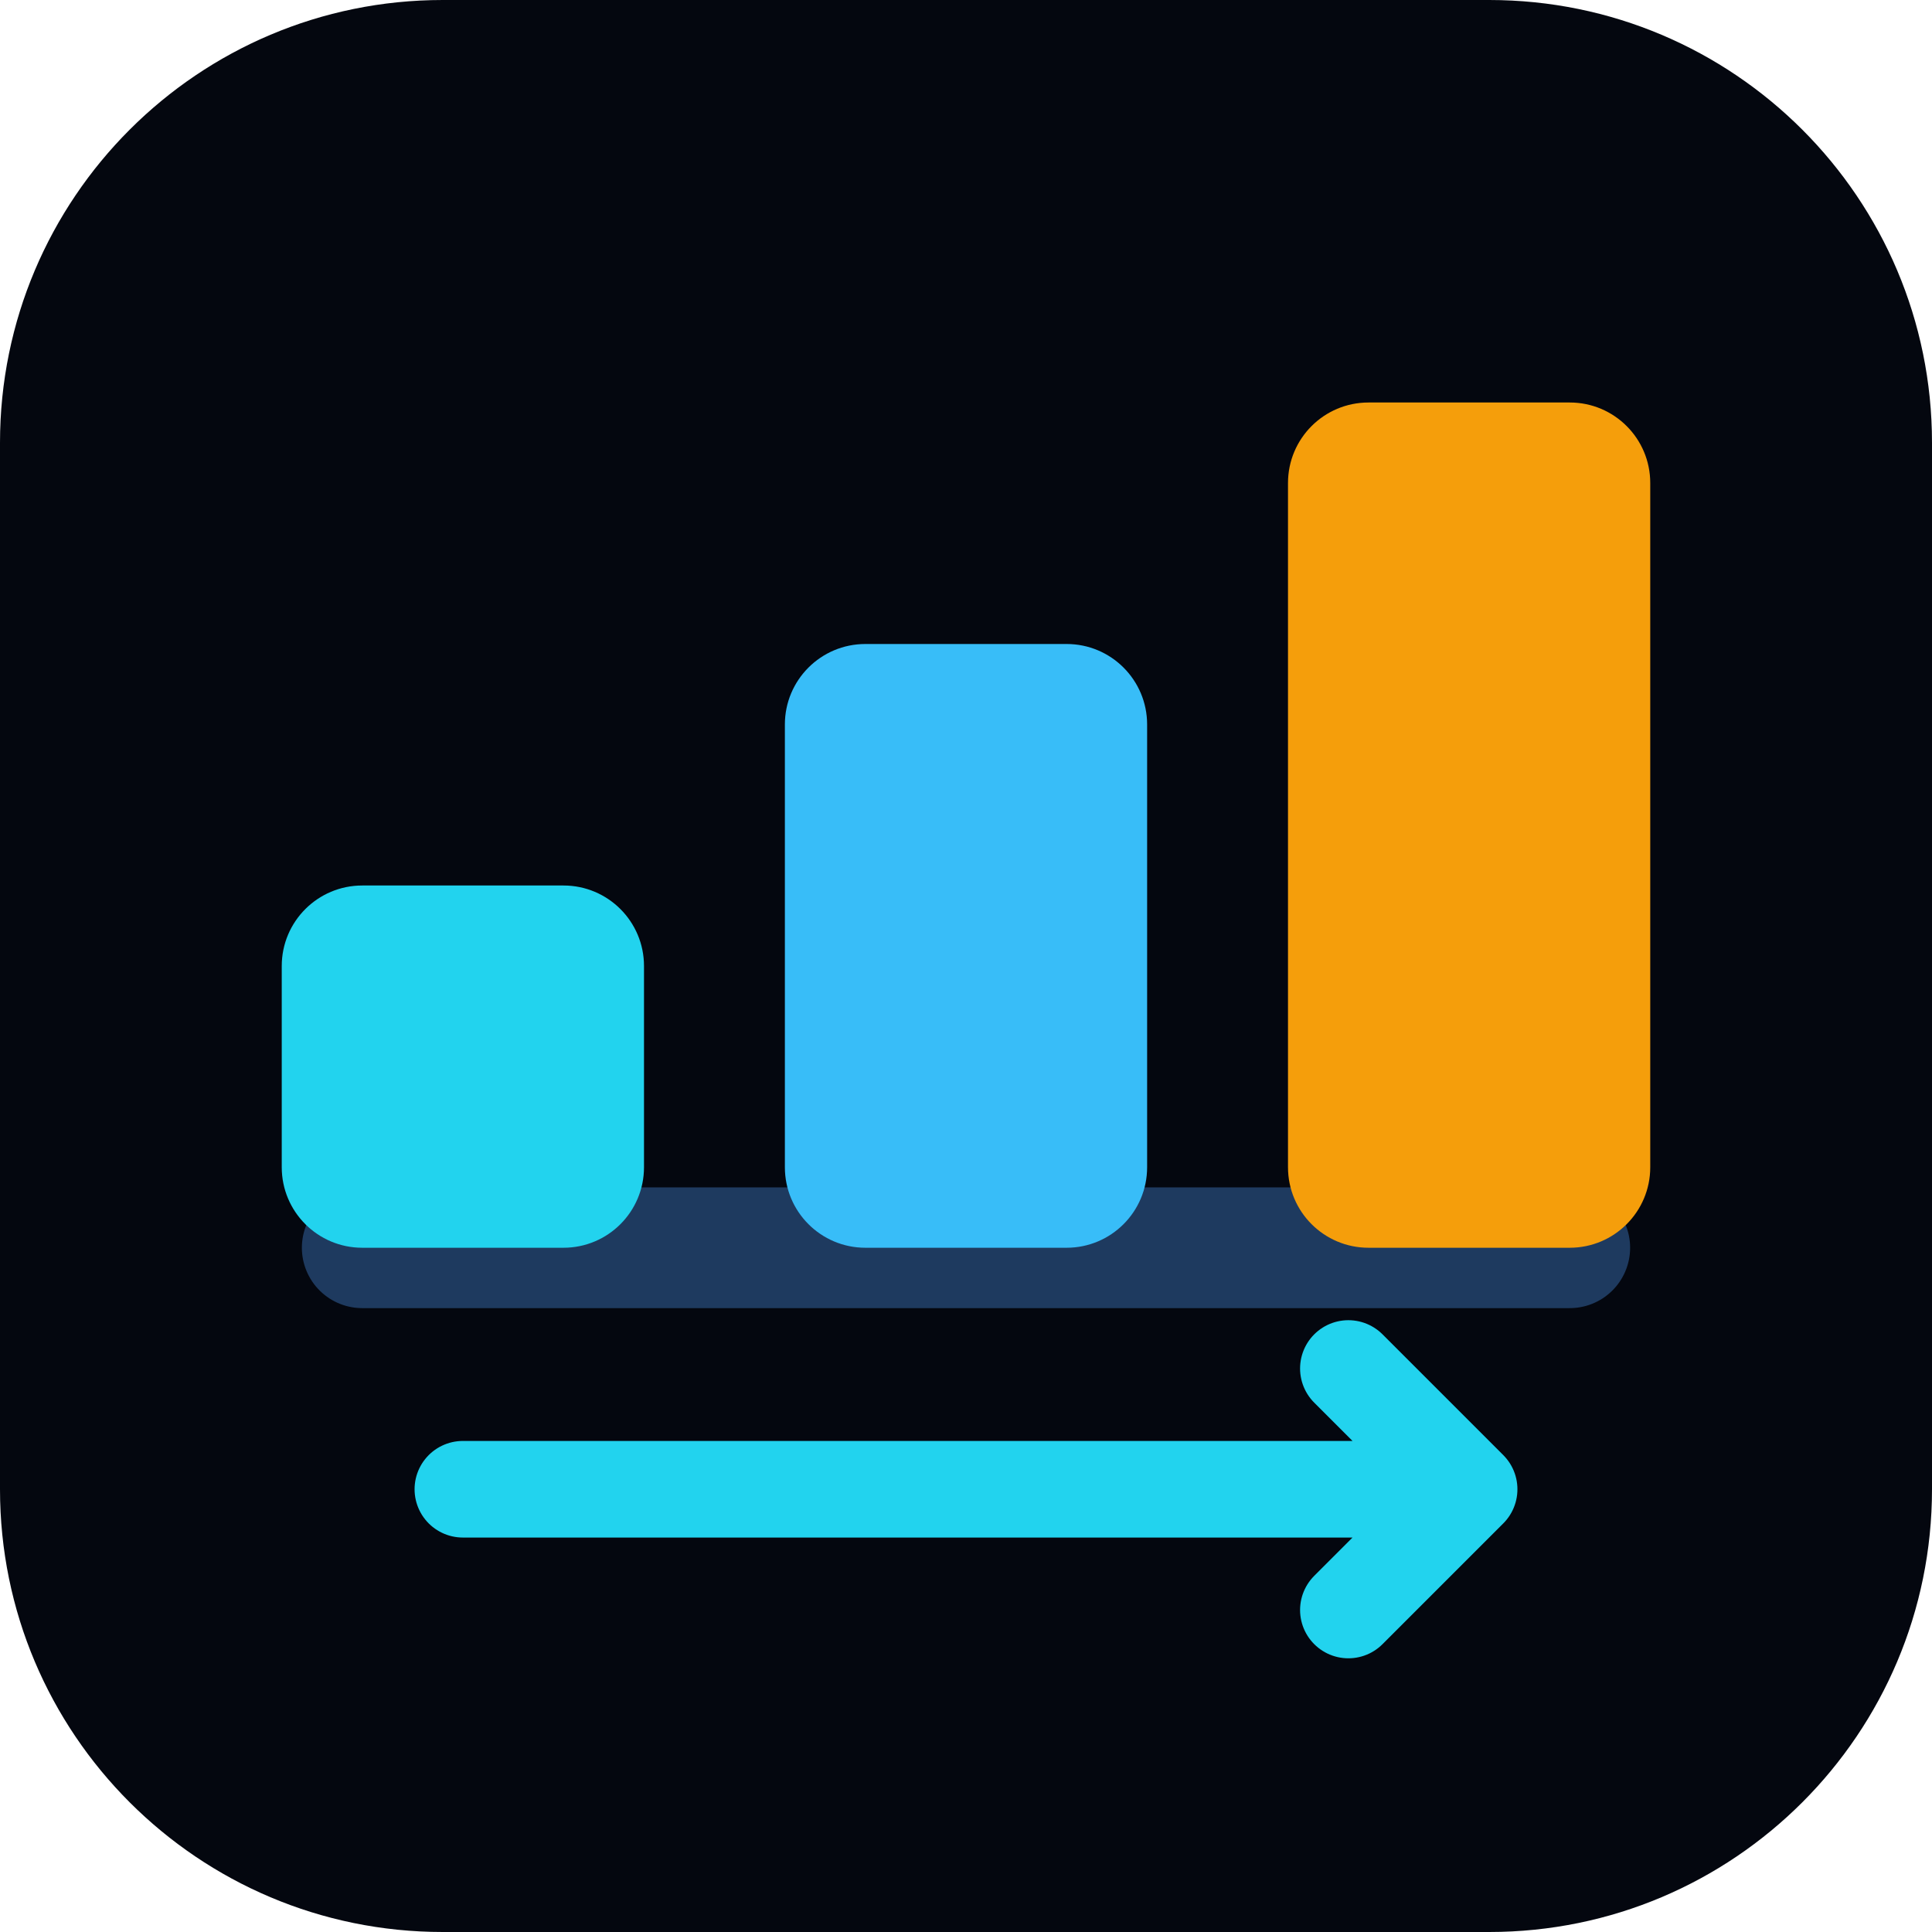
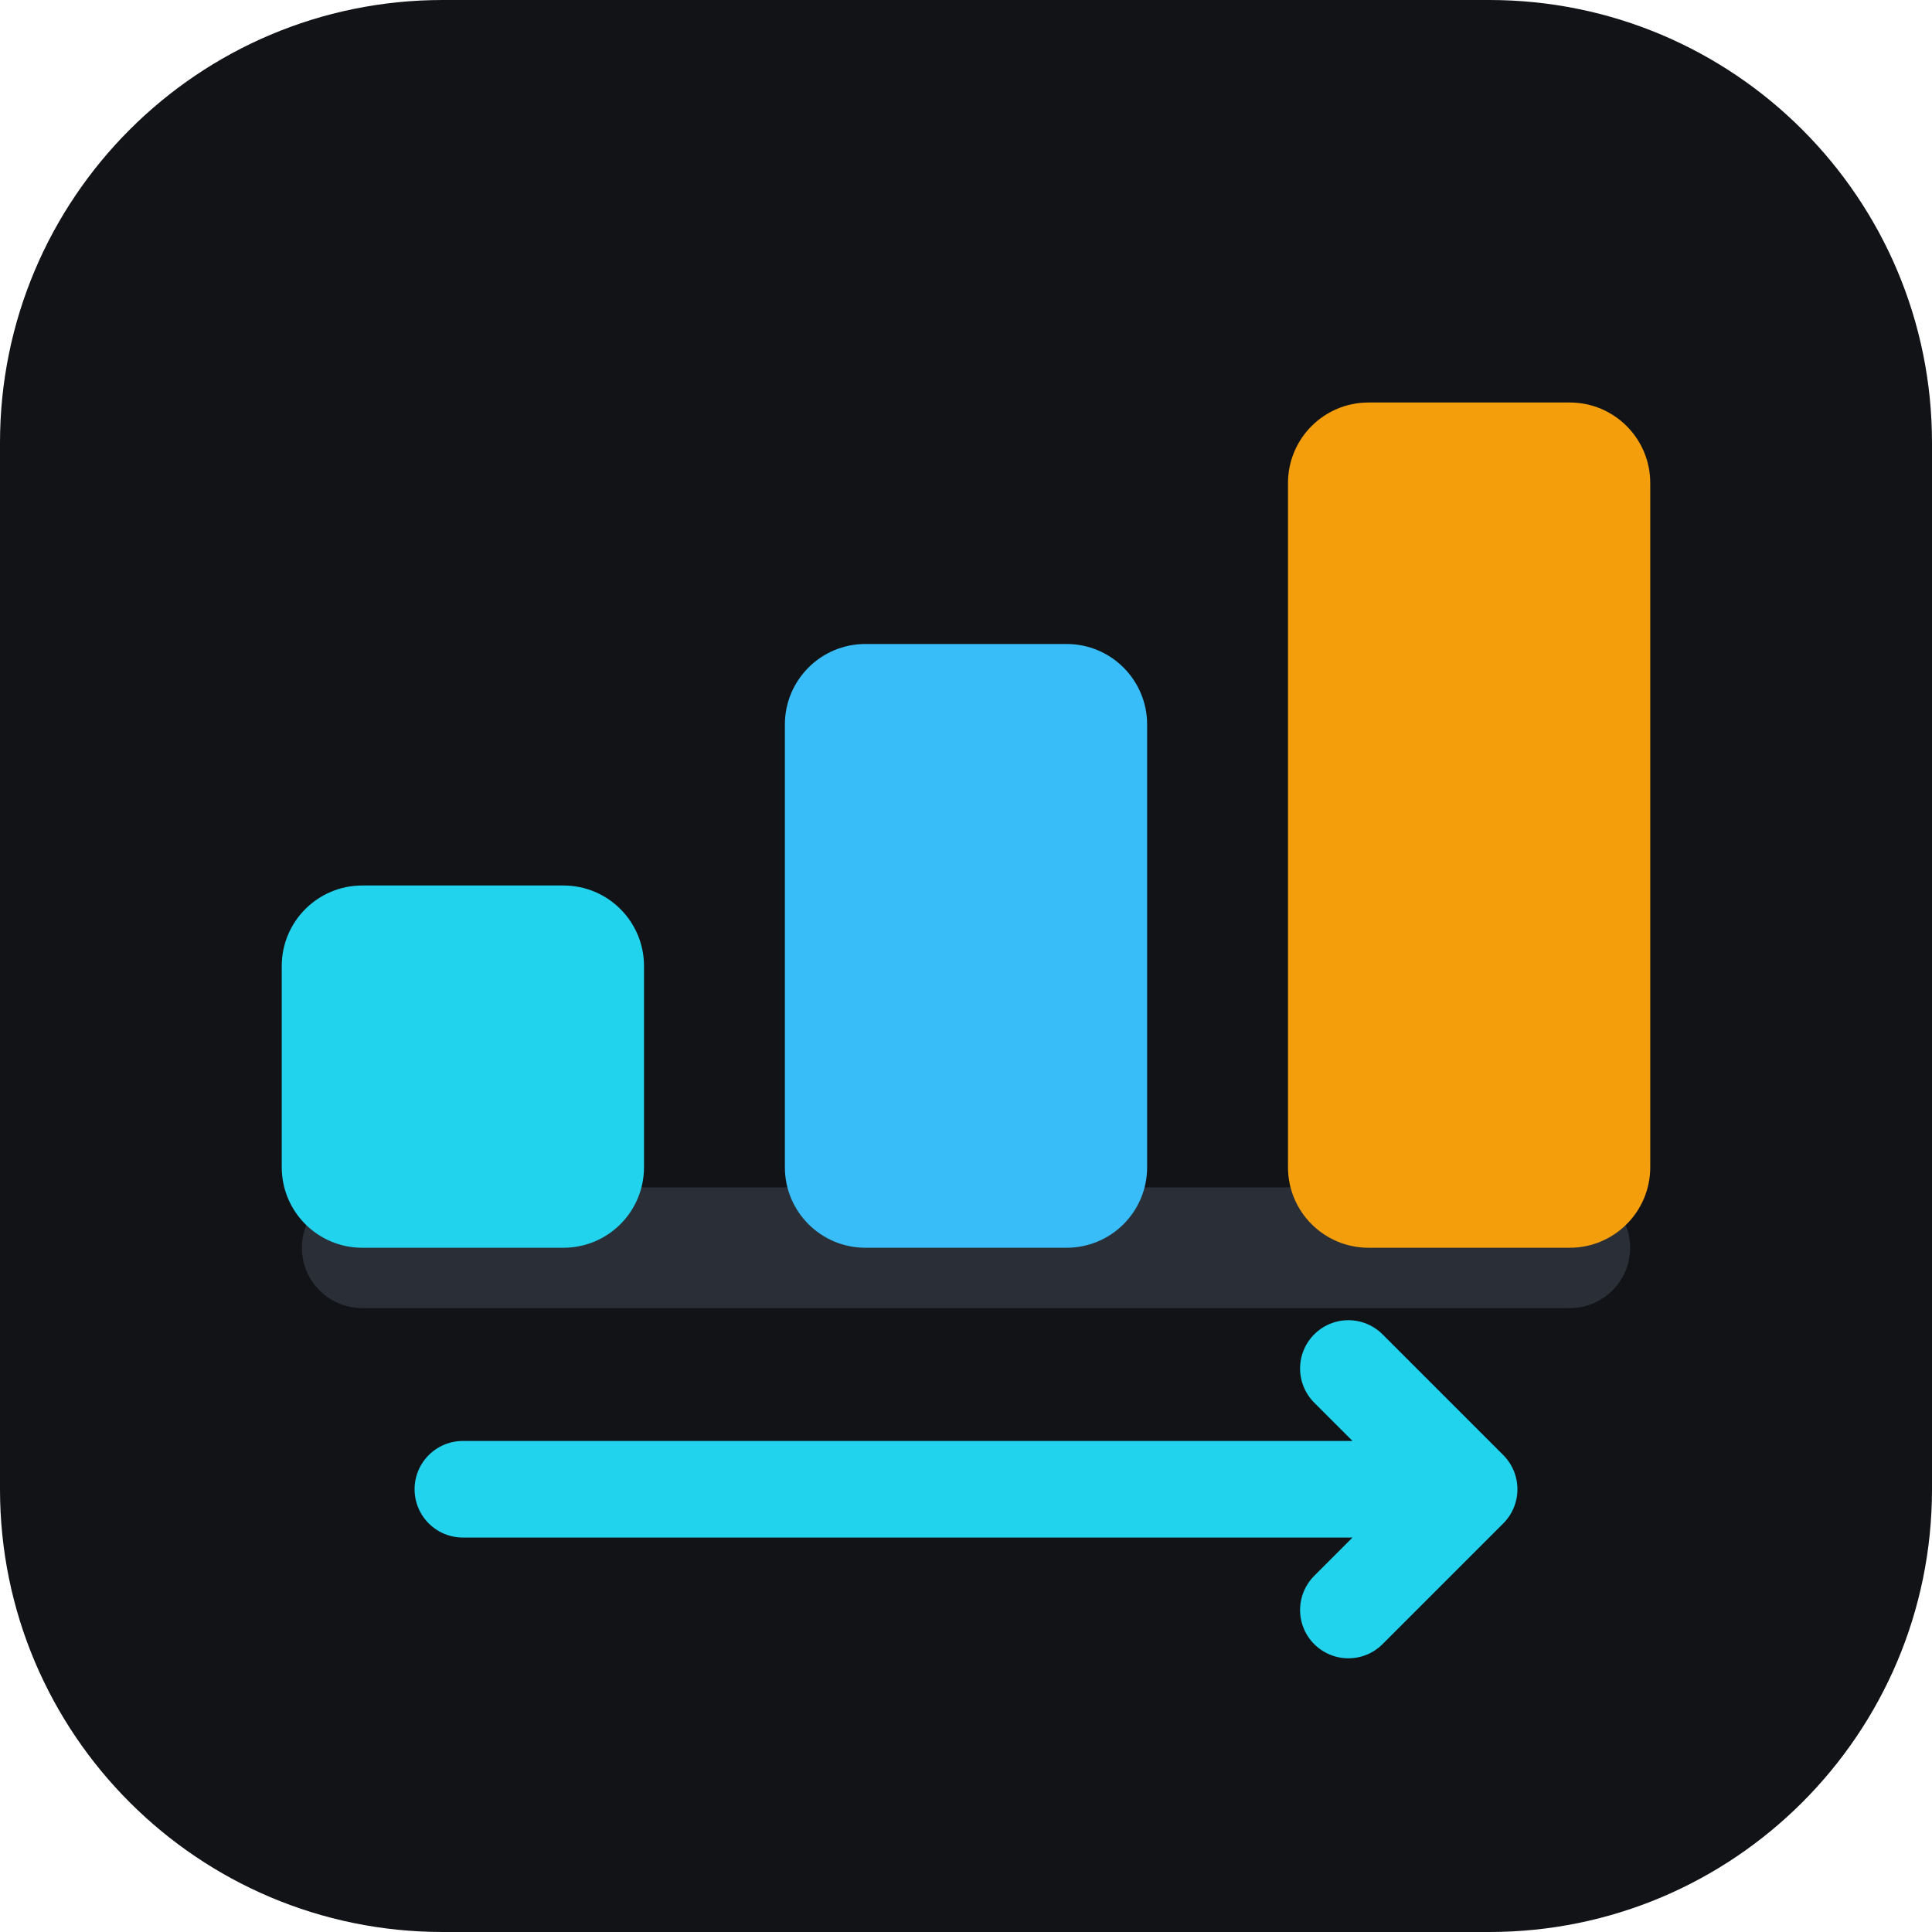
<svg xmlns="http://www.w3.org/2000/svg" width="48" height="48" viewBox="0 0 48 48">
-   <rect width="48" height="48" rx="11" fill="#04070f" />
-   <path d="M9 31h30" stroke="#1e3a5f" stroke-width="3" stroke-linecap="round" />
+   <rect width="48" height="48" rx="11" fill="#111317" />
+   <path d="M9 31h30" stroke="#2a2e36" stroke-width="3" stroke-linecap="round" />
  <rect x="7" y="22" width="9" height="9" rx="2" fill="#22d3ee" />
  <rect x="19.5" y="16" width="9" height="15" rx="2" fill="#38bdf8" />
  <rect x="32" y="10" width="9" height="21" rx="2" fill="#f59e0b" />
  <path d="M11.5 37h25l-3-3m3 3-3 3" fill="none" stroke="#22d3ee" stroke-width="2.4" stroke-linecap="round" stroke-linejoin="round" />
</svg>
